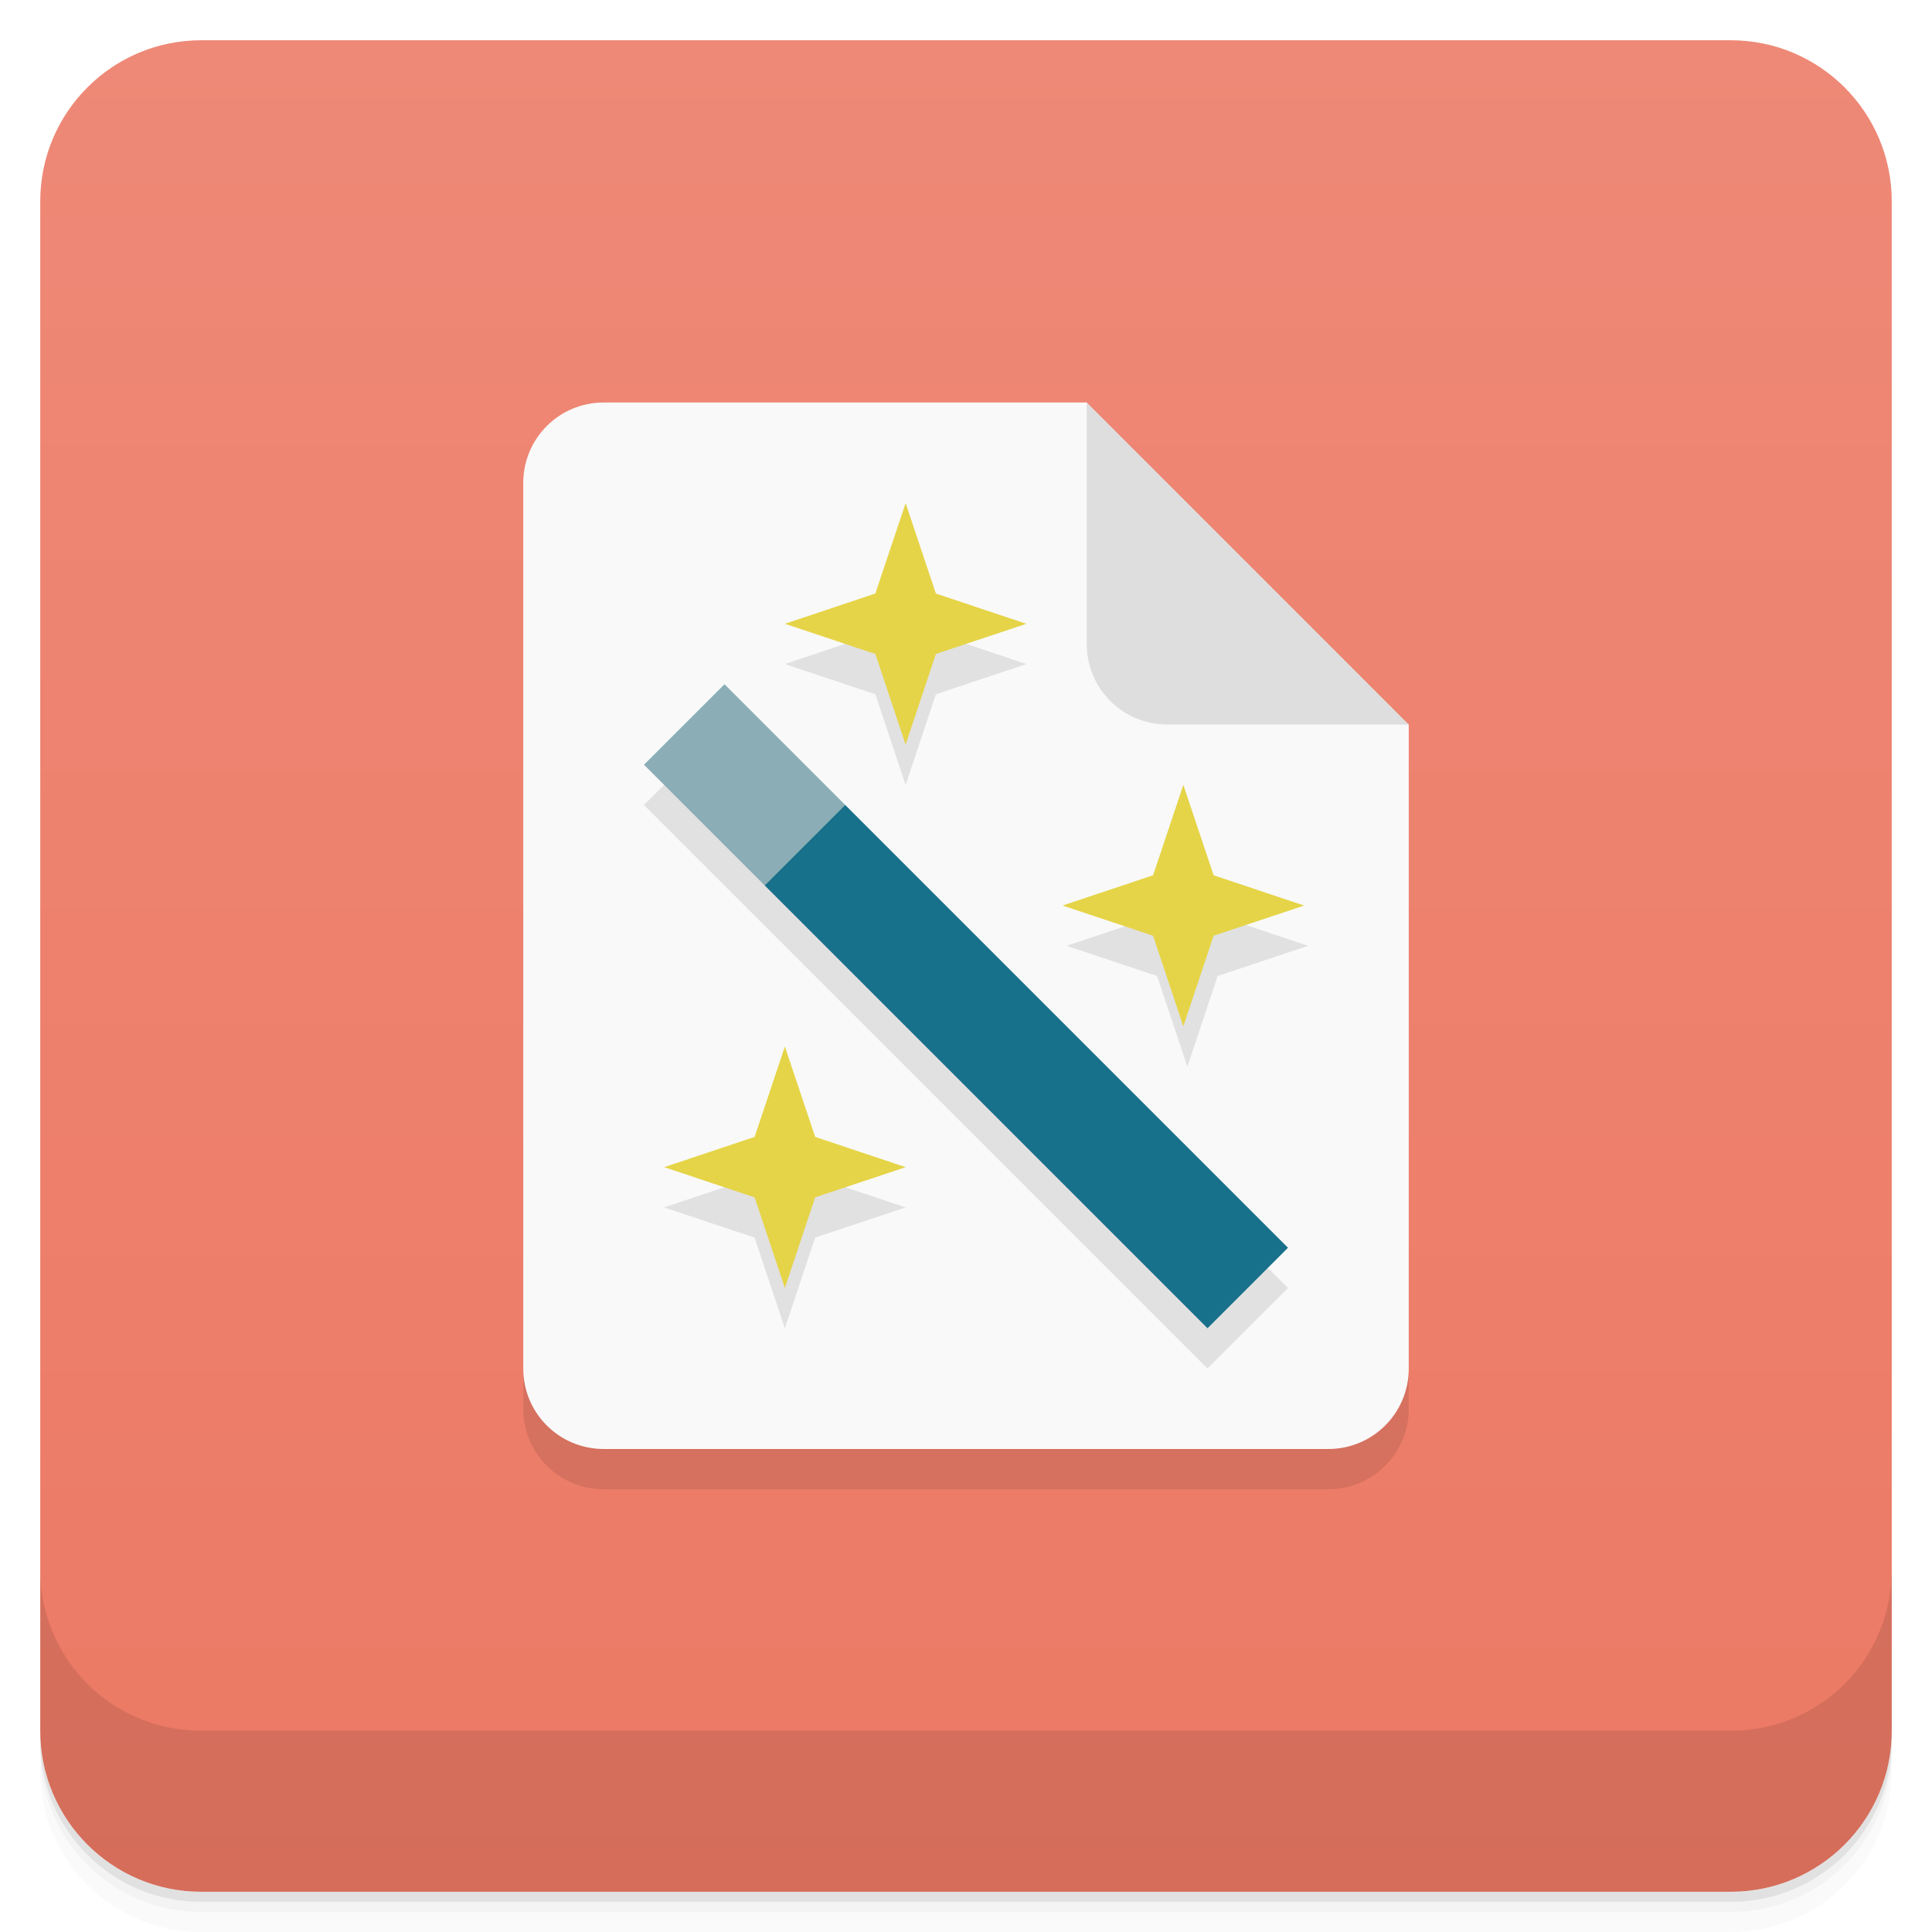
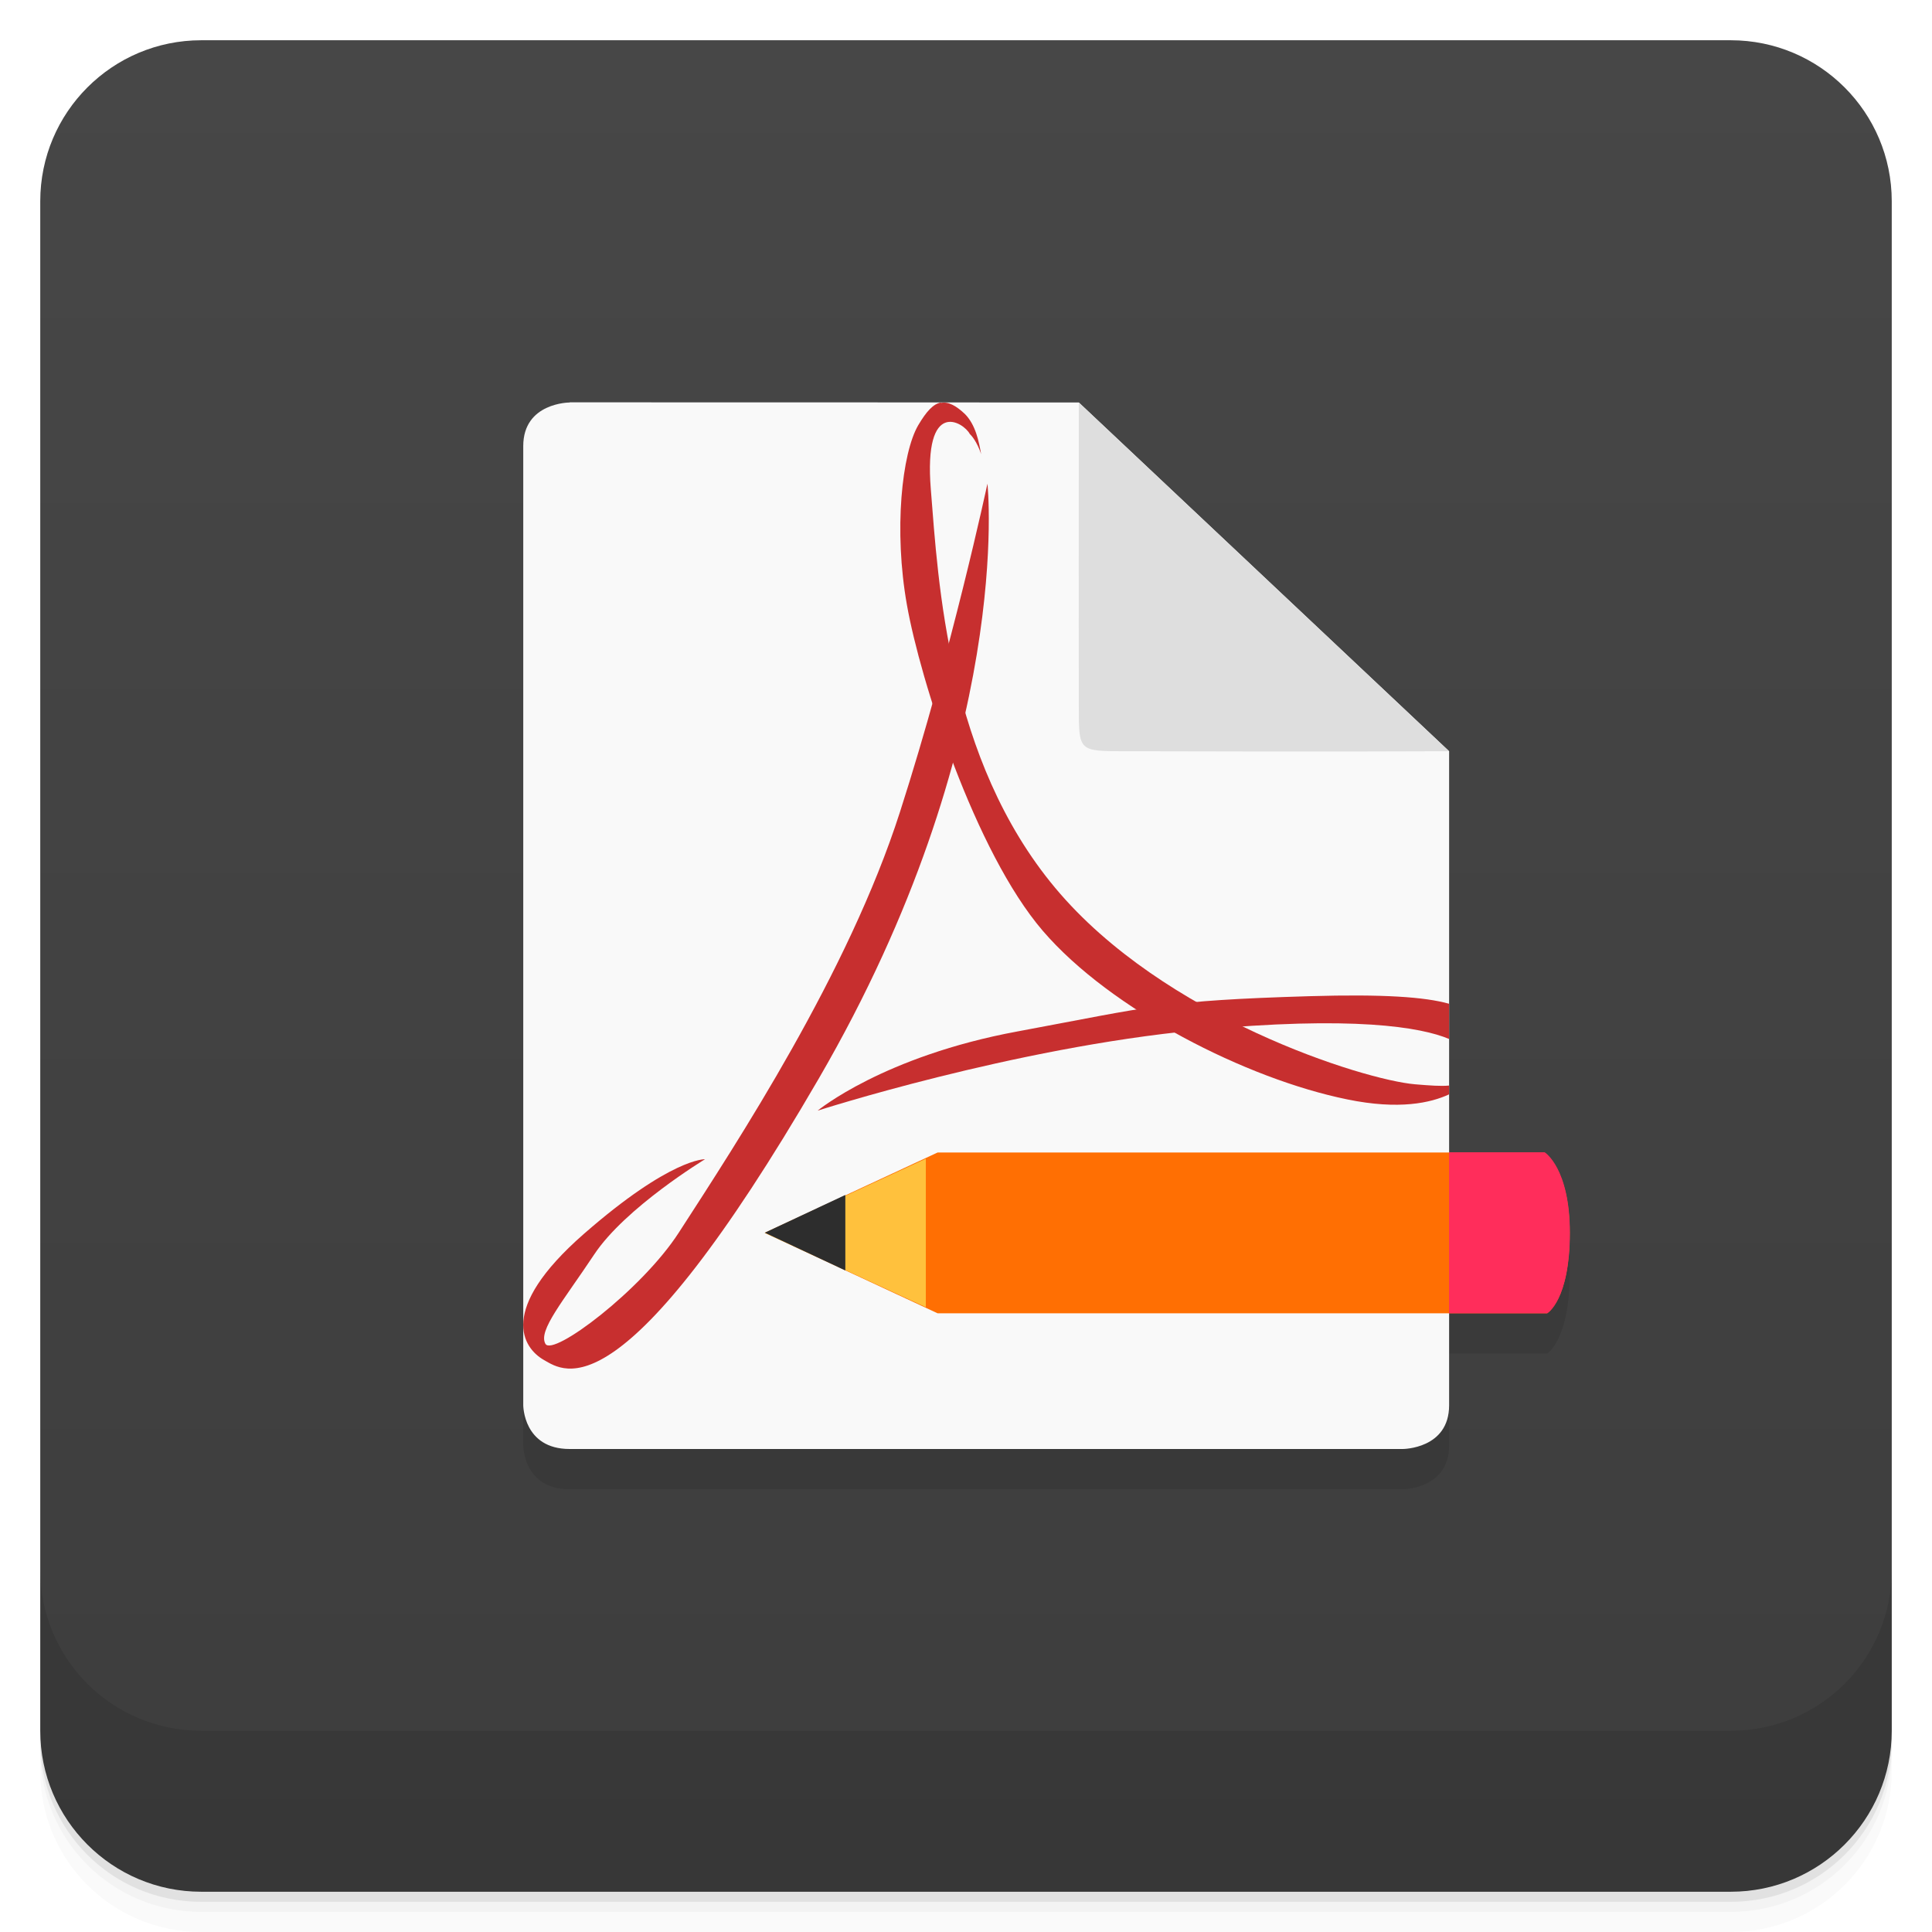
<svg xmlns="http://www.w3.org/2000/svg" version="1.1" viewBox="0 0 48 48">
  <defs>
    <linearGradient id="bg" x2="0" y1="1" y2="47" gradientUnits="userSpaceOnUse">
-       <stop style="stop-color:#ee8977" offset="0" />
-       <stop style="stop-color:#ec7964" offset="1" />
+       <stop style="stop-color:#474747" offset="0" />
+       <stop style="stop-color:#3d3d3d" offset="1" />
    </linearGradient>
  </defs>
  <path d="m1 43v0.25c0 2.216 1.784 4 4 4h38c2.216 0 4-1.784 4-4v-0.25c0 2.216-1.784 4-4 4h-38c-2.216 0-4-1.784-4-4zm0 0.5v0.5c0 2.216 1.784 4 4 4h38c2.216 0 4-1.784 4-4v-0.5c0 2.216-1.784 4-4 4h-38c-2.216 0-4-1.784-4-4z" style="opacity:.02" />
  <path d="m1 43.25v0.25c0 2.216 1.784 4 4 4h38c2.216 0 4-1.784 4-4v-0.25c0 2.216-1.784 4-4 4h-38c-2.216 0-4-1.784-4-4z" style="opacity:.05" />
  <path d="m1 43v0.25c0 2.216 1.784 4 4 4h38c2.216 0 4-1.784 4-4v-0.25c0 2.216-1.784 4-4 4h-38c-2.216 0-4-1.784-4-4z" style="opacity:.1" />
  <rect x="1" y="1" width="46" height="46" rx="4" style="fill:url(#bg)" />
  <path d="m1 39v4c0 2.216 1.784 4 4 4h38c2.216 0 4-1.784 4-4v-4c0 2.216-1.784 4-4 4h-38c-2.216 0-4-1.784-4-4z" style="opacity:.1" />
-   <path d="m15 11c-1.108 0-2 0.892-2 2v22c0 1.108 0.892 2 2 2h18c1.108 0 2-0.892 2-2v-16l-8-8z" style="opacity:.1" />
-   <path d="m15 10h12l3 5 5 3v16c0 1.108-0.892 2-2 2h-18c-1.108 0-2-0.892-2-2v-22c0-1.108 0.892-2 2-2z" style="fill:#f9f9f9" />
-   <path d="m27 10v6c0 1.108 0.892 2 2 2h6z" style="fill:#dedede" />
-   <path d="m22.5 13.5-0.752 2.246-2.248 0.752 2.248 0.75 0.752 2.252 0.752-2.252 2.248-0.75-2.248-0.752zm-4.5 4.5-2 2 14 14 2-2zm11.5 2.5-0.752 2.246-2.248 0.752 2.248 0.75 0.752 2.252 0.752-2.252 2.248-0.75-2.248-0.752zm-10 6.5-0.752 2.246-2.248 0.752 2.248 0.75 0.752 2.252 0.752-2.252 2.248-0.75-2.248-0.752z" style="opacity:.1" />
-   <path d="m22.5 12.5-0.752 2.246-2.248 0.752 2.248 0.75 0.752 2.252 0.752-2.252 2.248-0.75-2.248-0.752zm6.9 7-0.752 2.246-2.248 0.752 2.248 0.75 0.752 2.252 0.752-2.252 2.248-0.75-2.248-0.752zm-9.9 6.5-0.752 2.246-2.248 0.752 2.248 0.75 0.752 2.252 0.752-2.252 2.248-0.75-2.248-0.752z" style="fill:#e5d447" />
-   <path d="m19 22v-2h2l11 11-2 2z" style="fill:#18718b" />
-   <path d="m16 19 2-2 3 3-2 2z" style="fill:#8baeb6" />
+   <g transform="translate(-.994 -1)">
+     <g transform="translate(1,1)">
+       <g style="opacity:.1">
+         <path transform="translate(-1,-1)" d="m15.15 11.996-4e-3 4e-3s-1.152 0-1.152 1.082v23.832s0 1.086 1.152 1.086h20.699s1.152 0 1.152-1.086v-2.285h2.432s0.563-0.324 0.563-2c0-1.609-0.633-1.996-0.633-1.996h-2.361v-9.969l-9.199-8.664c-4.273-4e-3 -10.05-4e-3 -12.648-4e-3z" />
+       </g>
+     </g>
+   </g>
+   <path d="m14.152 10s-1.152 0-1.152 1.082v23.832s0 1.086 1.152 1.086h20.699s1.152 0 1.152-1.086v-16.25l-9.199-8.664c-4.273-4e-3 -10.05-4e-3 -12.648-4e-3m-4e-3 4e-3" style="fill:#f9f9f9" />
+   <path d="m38.436 32.629s0.563-0.324 0.563-2c0-1.609-0.633-1.996-0.633-1.996h-15.07l-4.297 1.996 4.297 2m15.14 0" style="fill:#ff6f03" />
+   <path d="m23.002 28.789-4 1.844 4 1.844m0-3.688" style="fill:#ffc13d" />
+   <path d="m21.002 29.688-2 0.938 2 0.938m0-1.875" style="fill:#2d2d2d" />
+   <path d="m36.002 28.629v4h2.438s0.563-0.324 0.563-2c0-1.613-0.625-2-0.625-2m-2.375 0" style="fill:#ff2d5b" />
+   <path d="m24.533 12.02s0.691 6.371-4.191 14.777c-4.883 8.41-6.316 7.281-6.828 6.992-0.516-0.293-1.176-1.238 0.992-3.133 2.164-1.891 3.01-1.855 3.01-1.855s-1.98 1.199-2.754 2.367c-0.773 1.164-1.398 1.891-1.211 2.219 0.184 0.328 2.395-1.34 3.313-2.762 1.457-2.254 4.211-6.449 5.496-10.453 1.285-4 2.172-8.152 2.172-8.152m4e-3 0" style="fill:#c72f2f" />
+   <path d="m23.377 10c-0.191 0.035-0.359 0.219-0.563 0.563-0.406 0.691-0.613 2.613-0.281 4.469 0.328 1.859 1.688 6.129 3.375 8.094 1.688 1.965 5.066 3.68 7.563 4.188 1.289 0.266 2.078 0.086 2.531-0.125v-0.219c-0.199 0.02-0.473 0-0.844-0.031-1.285-0.109-6.258-1.668-8.938-4.875-2.68-3.203-2.91-7.613-3.094-9.906s0.82-1.664 0.969-1.375c0.113 0.105 0.223 0.32 0.281 0.5-0.055-0.305-0.133-0.727-0.406-1-0.203-0.191-0.402-0.313-0.594-0.273" style="fill:#c72f2f" />
+   <path d="m32.533 24.75c-3.633 0.109-3.91 0.254-7.25 0.875-3.34 0.617-4.969 1.969-4.969 1.969s4.848-1.563 9.438-2c3.863-0.367 5.559-0.074 6.25 0.219v-0.875c-0.598-0.168-1.621-0.242-3.469-0.188" style="fill:#c72f2f" />
+   <path d="m36.002 18.664-9.199-8.664c-4e-3 4.332 0 6.496 0 7.582 0 1.082 0 1.082 1.152 1.082s4.711 0.016 8.05 0m-4e-3 0" style="fill:#dedede" />
</svg>
